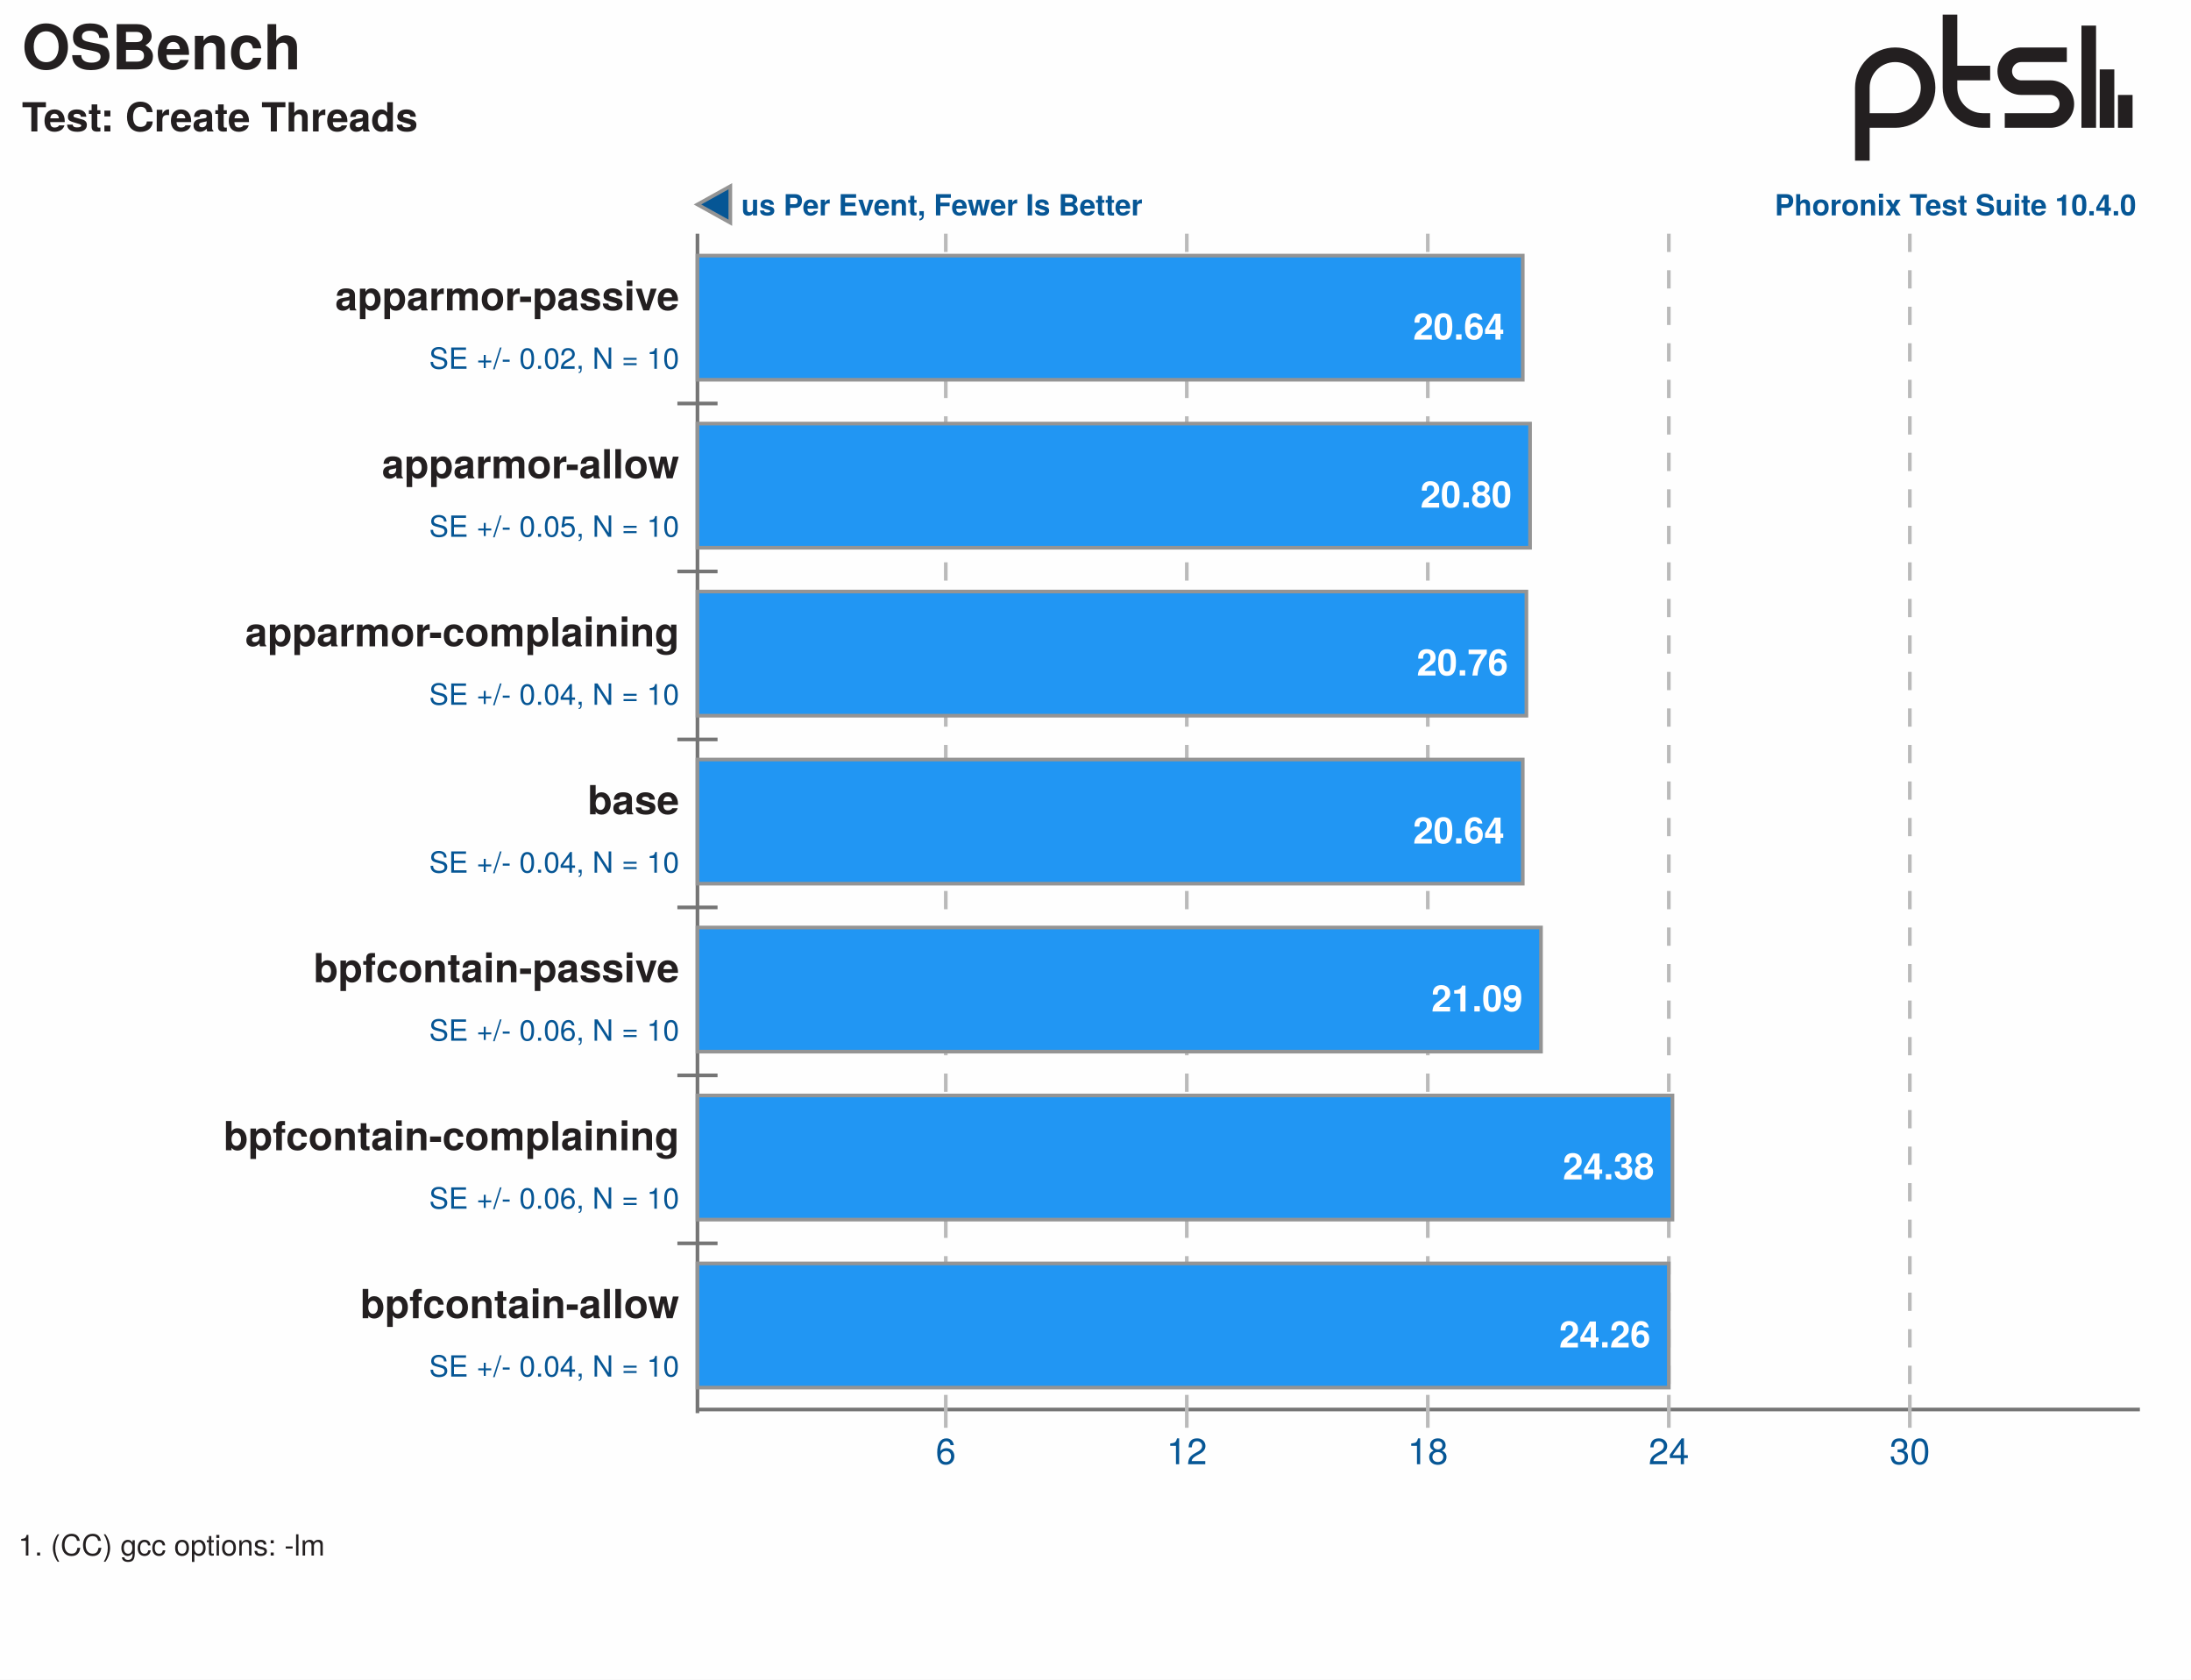
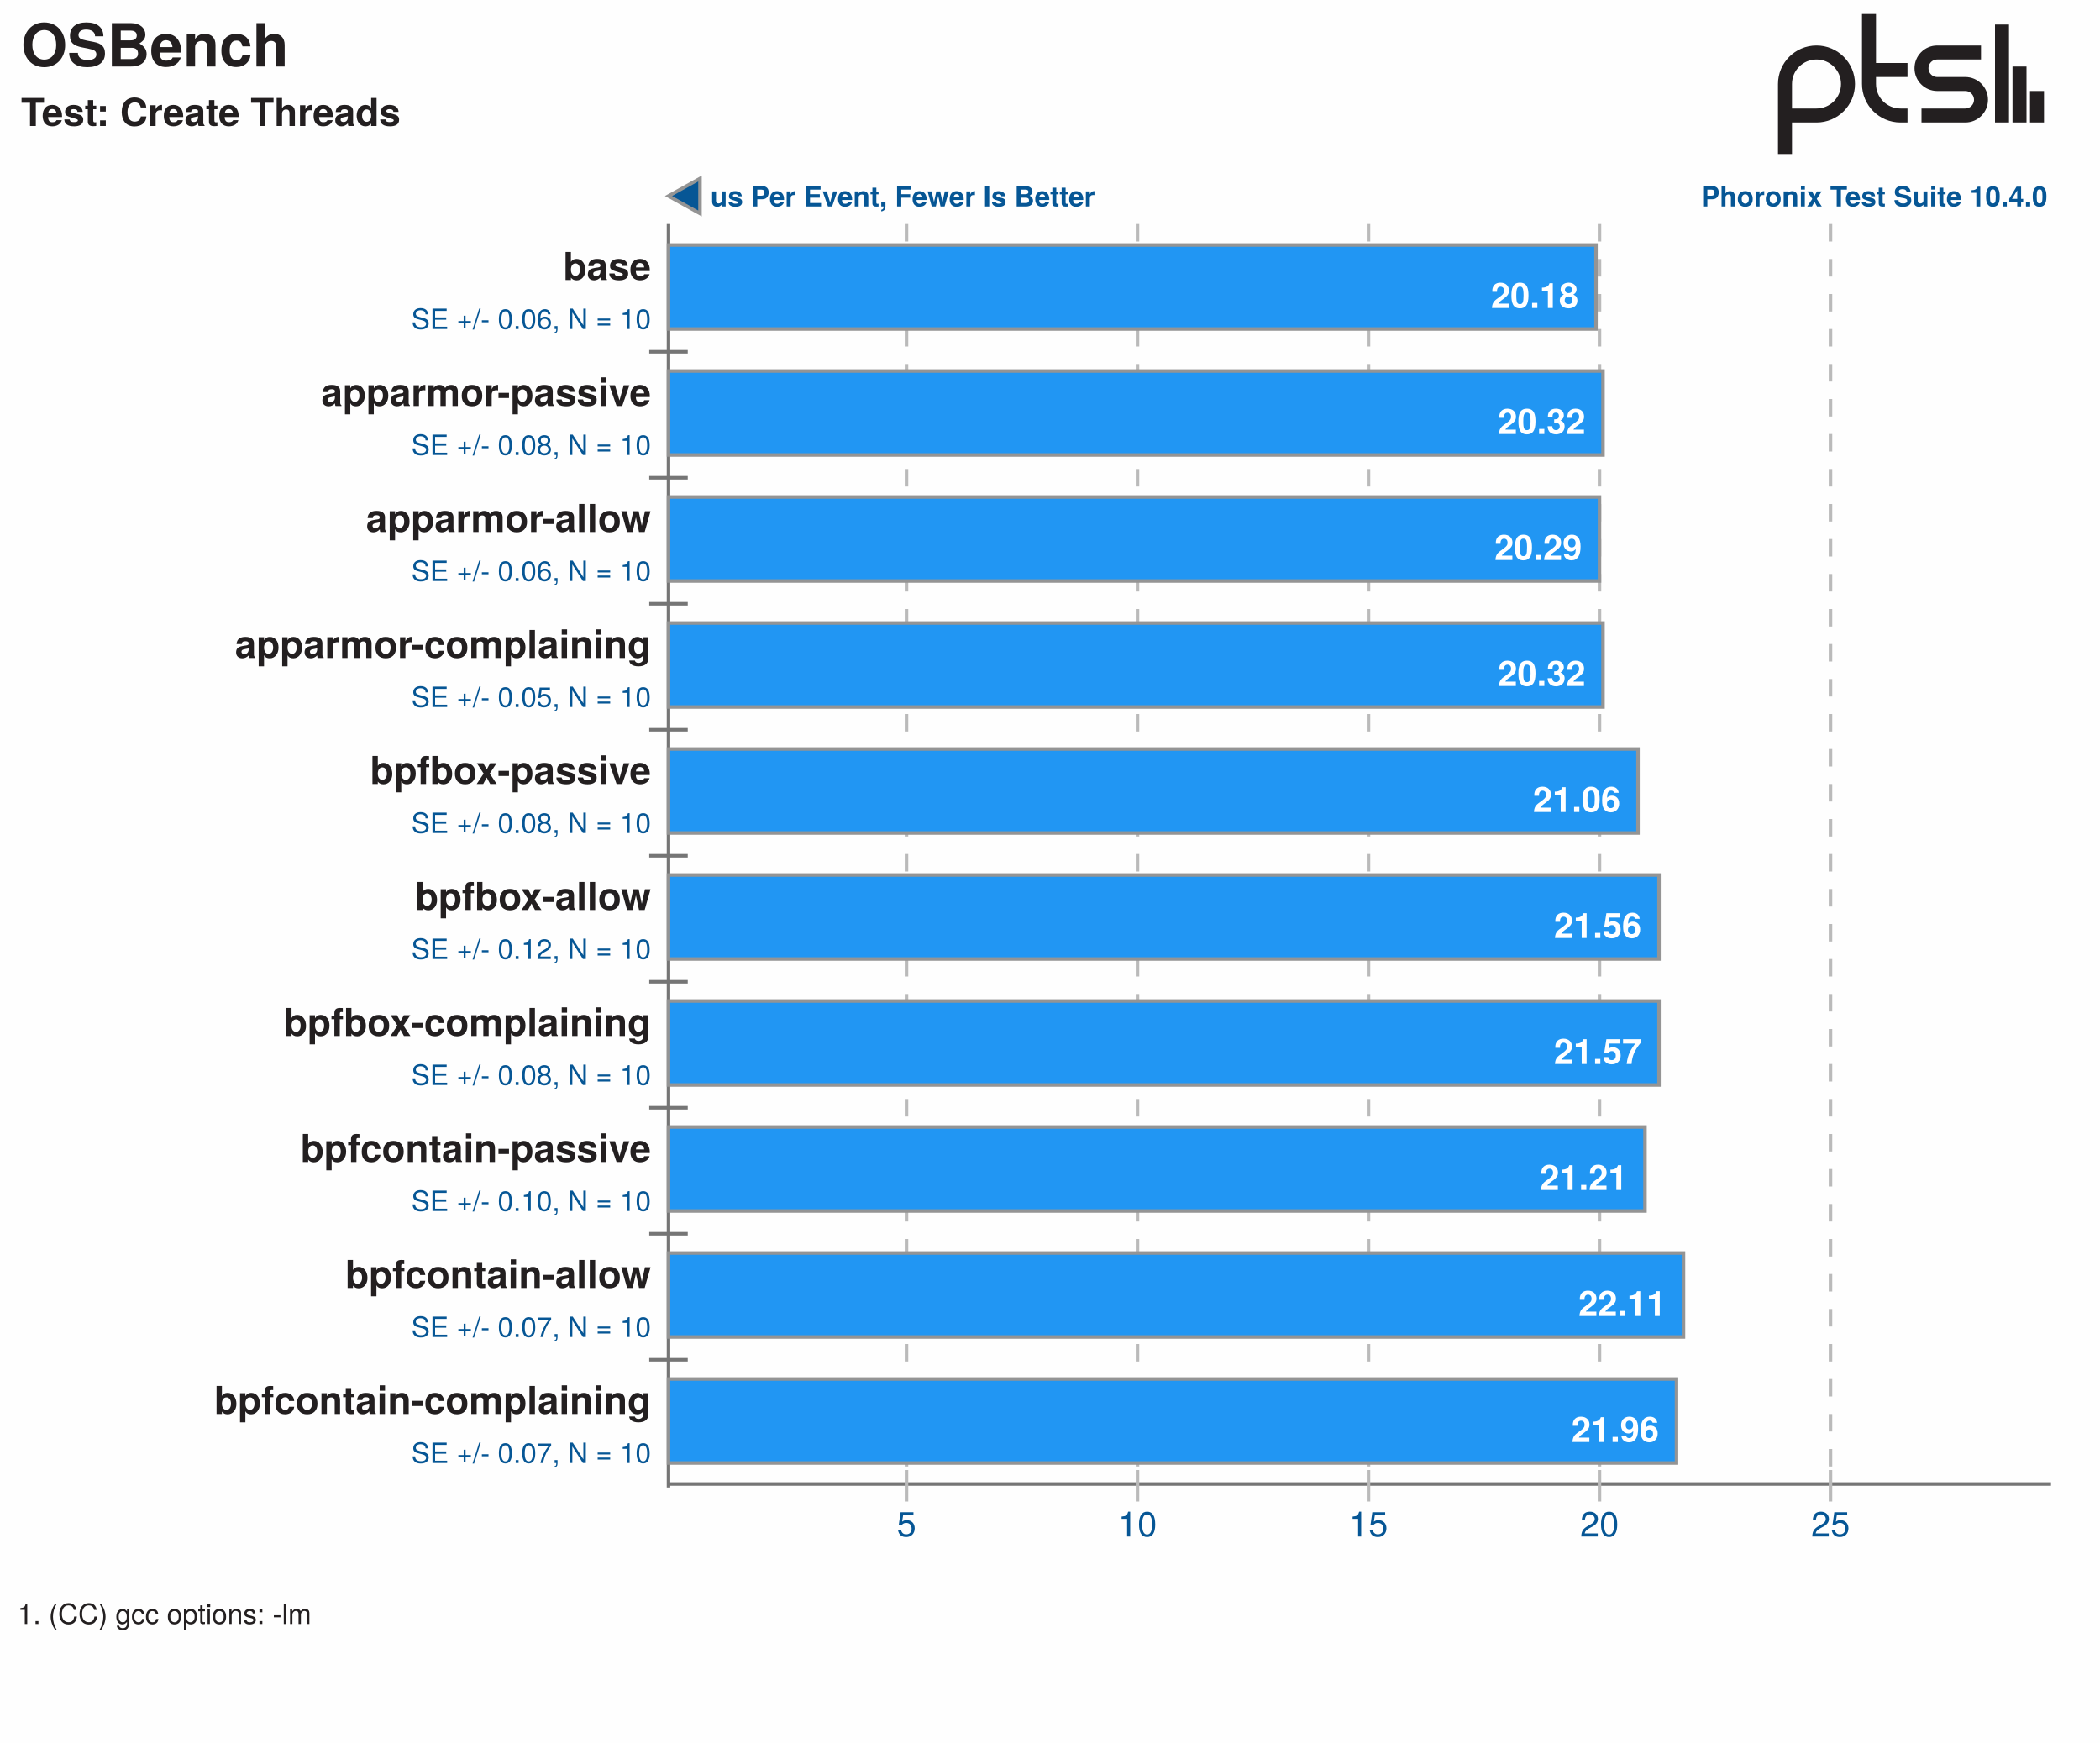
- <svg xmlns="http://www.w3.org/2000/svg" xmlns:xlink="http://www.w3.org/1999/xlink" version="1.1" font-family="sans-serif, droid-sans, helvetica, verdana, tahoma" viewbox="0 0 600 460" width="600" height="460" preserveAspectRatio="xMinYMin meet">
-   <rect x="0" y="0" width="600" height="460" fill="#FEFEFE" />
+ <svg xmlns="http://www.w3.org/2000/svg" xmlns:xlink="http://www.w3.org/1999/xlink" version="1.1" font-family="sans-serif, droid-sans, helvetica, verdana, tahoma" viewbox="0 0 600 498" width="600" height="498" preserveAspectRatio="xMinYMin meet">
+   <rect x="0" y="0" width="600" height="498" fill="#FEFEFE" />
  <g stroke="#757575" stroke-width="1">
-     <line x1="191" y1="64" x2="191" y2="387" />
-     <line x1="191" y1="386" x2="586" y2="386" />
+     <line x1="191" y1="64" x2="191" y2="425" />
+     <line x1="191" y1="424" x2="586" y2="424" />
  </g>
  <text x="585" y="59" font-size="8" fill="#065695" text-anchor="end" font-weight="bold">Phoronix Test Suite 10.4.0</text>
  <polygon points="191,56 200,61 200,51" fill="#065695" stroke="#949494" stroke-width="1" />
  <text x="203" y="59" font-size="8" font-weight="bold" fill="#065695" text-anchor="start">us Per Event, Fewer Is Better</text>
  <a xlink:href="https://openbenchmarking.org/test/pts/osbench" target="_blank">
    <text x="6" y="19" font-size="17" fill="#231f20" text-anchor="start" font-weight="bold">OSBench</text>
  </a>
  <text x="6" y="36" font-size="11" font-weight="bold" fill="#231f20" text-anchor="start">Test: Create Threads</text>
  <path d="m74 22v9m-5-16v16m-5-28v28m-23-2h12.5c2.485 0 4.5-2.015 4.5-4.5s-2.015-4.5-4.5-4.5h-8c-2.485 0-4.5-2.015-4.5-4.5s2.015-4.5 4.5-4.5h12.5m-21 5h-11m11 13h-2c-4.971 0-9-4.029-9-9v-20m-24 40v-20c0-4.971 4.029-9 9-9 4.971 0 9 4.029 9 9s-4.029 9-9 9h-9" stroke="#231f20" stroke-width="4" fill="none" transform="translate(508,4)" />
-   <line x1="191" y1="110" x2="191" y2="386" stroke="#757575" stroke-width="11" stroke-dasharray="1,45" />
+   <line x1="191" y1="100" x2="191" y2="394" stroke="#757575" stroke-width="11" stroke-dasharray="1,35" />
  <g font-size="11" fill="#231f20" font-weight="bold">
-     <text x="186" y="85" text-anchor="end">apparmor-passive</text>
-     <text x="186" y="131" text-anchor="end">apparmor-allow</text>
-     <text x="186" y="177" text-anchor="end">apparmor-complaining</text>
-     <text x="186" y="223" text-anchor="end">base</text>
-     <text x="186" y="269" text-anchor="end">bpfcontain-passive</text>
-     <text x="186" y="315" text-anchor="end">bpfcontain-complaining</text>
-     <text x="186" y="361" text-anchor="end">bpfcontain-allow</text>
+     <text x="186" y="80" text-anchor="end">base</text>
+     <text x="186" y="116" text-anchor="end">apparmor-passive</text>
+     <text x="186" y="152" text-anchor="end">apparmor-allow</text>
+     <text x="186" y="188" text-anchor="end">apparmor-complaining</text>
+     <text x="186" y="224" text-anchor="end">bpfbox-passive</text>
+     <text x="186" y="260" text-anchor="end">bpfbox-allow</text>
+     <text x="186" y="296" text-anchor="end">bpfbox-complaining</text>
+     <text x="186" y="332" text-anchor="end">bpfcontain-passive</text>
+     <text x="186" y="368" text-anchor="end">bpfcontain-allow</text>
+     <text x="186" y="404" text-anchor="end">bpfcontain-complaining</text>
  </g>
  <g font-size="10" fill="#065695" text-anchor="middle">
-     <text x="259" y="401">6</text>
-     <text x="325" y="401">12</text>
-     <text x="391" y="401">18</text>
-     <text x="457" y="401">24</text>
-     <text x="523" y="401">30</text>
+     <text x="259" y="439">5</text>
+     <text x="325" y="439">10</text>
+     <text x="391" y="439">15</text>
+     <text x="457" y="439">20</text>
+     <text x="523" y="439">25</text>
  </g>
  <g stroke="#BABABA" stroke-width="1">
-     <line x1="259" y1="64" x2="259" y2="381" stroke-dasharray="5,5" />
-     <line x1="259" y1="382" x2="259" y2="391" />
-     <line x1="325" y1="64" x2="325" y2="381" stroke-dasharray="5,5" />
-     <line x1="325" y1="382" x2="325" y2="391" />
-     <line x1="391" y1="64" x2="391" y2="381" stroke-dasharray="5,5" />
-     <line x1="391" y1="382" x2="391" y2="391" />
-     <line x1="457" y1="64" x2="457" y2="381" stroke-dasharray="5,5" />
-     <line x1="457" y1="382" x2="457" y2="391" />
-     <line x1="523" y1="64" x2="523" y2="381" stroke-dasharray="5,5" />
-     <line x1="523" y1="382" x2="523" y2="391" />
+     <line x1="259" y1="64" x2="259" y2="419" stroke-dasharray="5,5" />
+     <line x1="259" y1="420" x2="259" y2="429" />
+     <line x1="325" y1="64" x2="325" y2="419" stroke-dasharray="5,5" />
+     <line x1="325" y1="420" x2="325" y2="429" />
+     <line x1="391" y1="64" x2="391" y2="419" stroke-dasharray="5,5" />
+     <line x1="391" y1="420" x2="391" y2="429" />
+     <line x1="457" y1="64" x2="457" y2="419" stroke-dasharray="5,5" />
+     <line x1="457" y1="420" x2="457" y2="429" />
+     <line x1="523" y1="64" x2="523" y2="419" stroke-dasharray="5,5" />
+     <line x1="523" y1="420" x2="523" y2="429" />
  </g>
  <g stroke="#949494" stroke-width="1">
-     <rect x="191" y="70" height="34" width="226" fill="#2196f3" />
-     <rect x="191" y="116" height="34" width="228" fill="#2196f3" />
-     <rect x="191" y="162" height="34" width="227" fill="#2196f3" />
-     <rect x="191" y="208" height="34" width="226" fill="#2196f3" />
-     <rect x="191" y="254" height="34" width="231" fill="#2196f3" />
-     <rect x="191" y="300" height="34" width="267" fill="#2196f3" />
-     <rect x="191" y="346" height="34" width="266" fill="#2196f3" />
+     <rect x="191" y="70" height="24" width="265" fill="#2196f3" />
+     <rect x="191" y="106" height="24" width="267" fill="#2196f3" />
+     <rect x="191" y="142" height="24" width="266" fill="#2196f3" />
+     <rect x="191" y="178" height="24" width="267" fill="#2196f3" />
+     <rect x="191" y="214" height="24" width="277" fill="#2196f3" />
+     <rect x="191" y="250" height="24" width="283" fill="#2196f3" />
+     <rect x="191" y="286" height="24" width="283" fill="#2196f3" />
+     <rect x="191" y="322" height="24" width="279" fill="#2196f3" />
+     <rect x="191" y="358" height="24" width="290" fill="#2196f3" />
+     <rect x="191" y="394" height="24" width="288" fill="#2196f3" />
  </g>
  <g font-size="8" fill="#065695" text-anchor="end">
-     <text y="101" x="186">SE +/- 0.02, N = 10</text>
-     <text y="147" x="186">SE +/- 0.05, N = 10</text>
-     <text y="193" x="186">SE +/- 0.04, N = 10</text>
-     <text y="239" x="186">SE +/- 0.04, N = 10</text>
-     <text y="285" x="186">SE +/- 0.06, N = 10</text>
-     <text y="331" x="186">SE +/- 0.06, N = 10</text>
-     <text y="377" x="186">SE +/- 0.04, N = 10</text>
+     <text y="94" x="186">SE +/- 0.06, N = 10</text>
+     <text y="130" x="186">SE +/- 0.08, N = 10</text>
+     <text y="166" x="186">SE +/- 0.06, N = 10</text>
+     <text y="202" x="186">SE +/- 0.05, N = 10</text>
+     <text y="238" x="186">SE +/- 0.08, N = 10</text>
+     <text y="274" x="186">SE +/- 0.12, N = 10</text>
+     <text y="310" x="186">SE +/- 0.08, N = 10</text>
+     <text y="346" x="186">SE +/- 0.10, N = 10</text>
+     <text y="382" x="186">SE +/- 0.07, N = 10</text>
+     <text y="418" x="186">SE +/- 0.07, N = 10</text>
  </g>
  <g font-size="10" fill="#FFFFFF" font-weight="bold" text-anchor="end">
-     <text x="412" y="93">20.64</text>
-     <text x="414" y="139">20.80</text>
-     <text x="413" y="185">20.76</text>
-     <text x="412" y="231">20.64</text>
-     <text x="417" y="277">21.09</text>
-     <text x="453" y="323">24.38</text>
-     <text x="452" y="369">24.26</text>
+     <text x="451" y="88">20.18</text>
+     <text x="453" y="124">20.32</text>
+     <text x="452" y="160">20.29</text>
+     <text x="453" y="196">20.32</text>
+     <text x="463" y="232">21.06</text>
+     <text x="469" y="268">21.56</text>
+     <text x="469" y="304">21.57</text>
+     <text x="465" y="340">21.21</text>
+     <text x="476" y="376">22.11</text>
+     <text x="474" y="412">21.96</text>
  </g>
-   <text x="5" y="426" font-size="8" fill="#231f20" text-anchor="start">1. (CC) gcc options: -lm</text>
+   <text x="5" y="464" font-size="8" fill="#231f20" text-anchor="start">1. (CC) gcc options: -lm</text>
</svg>
